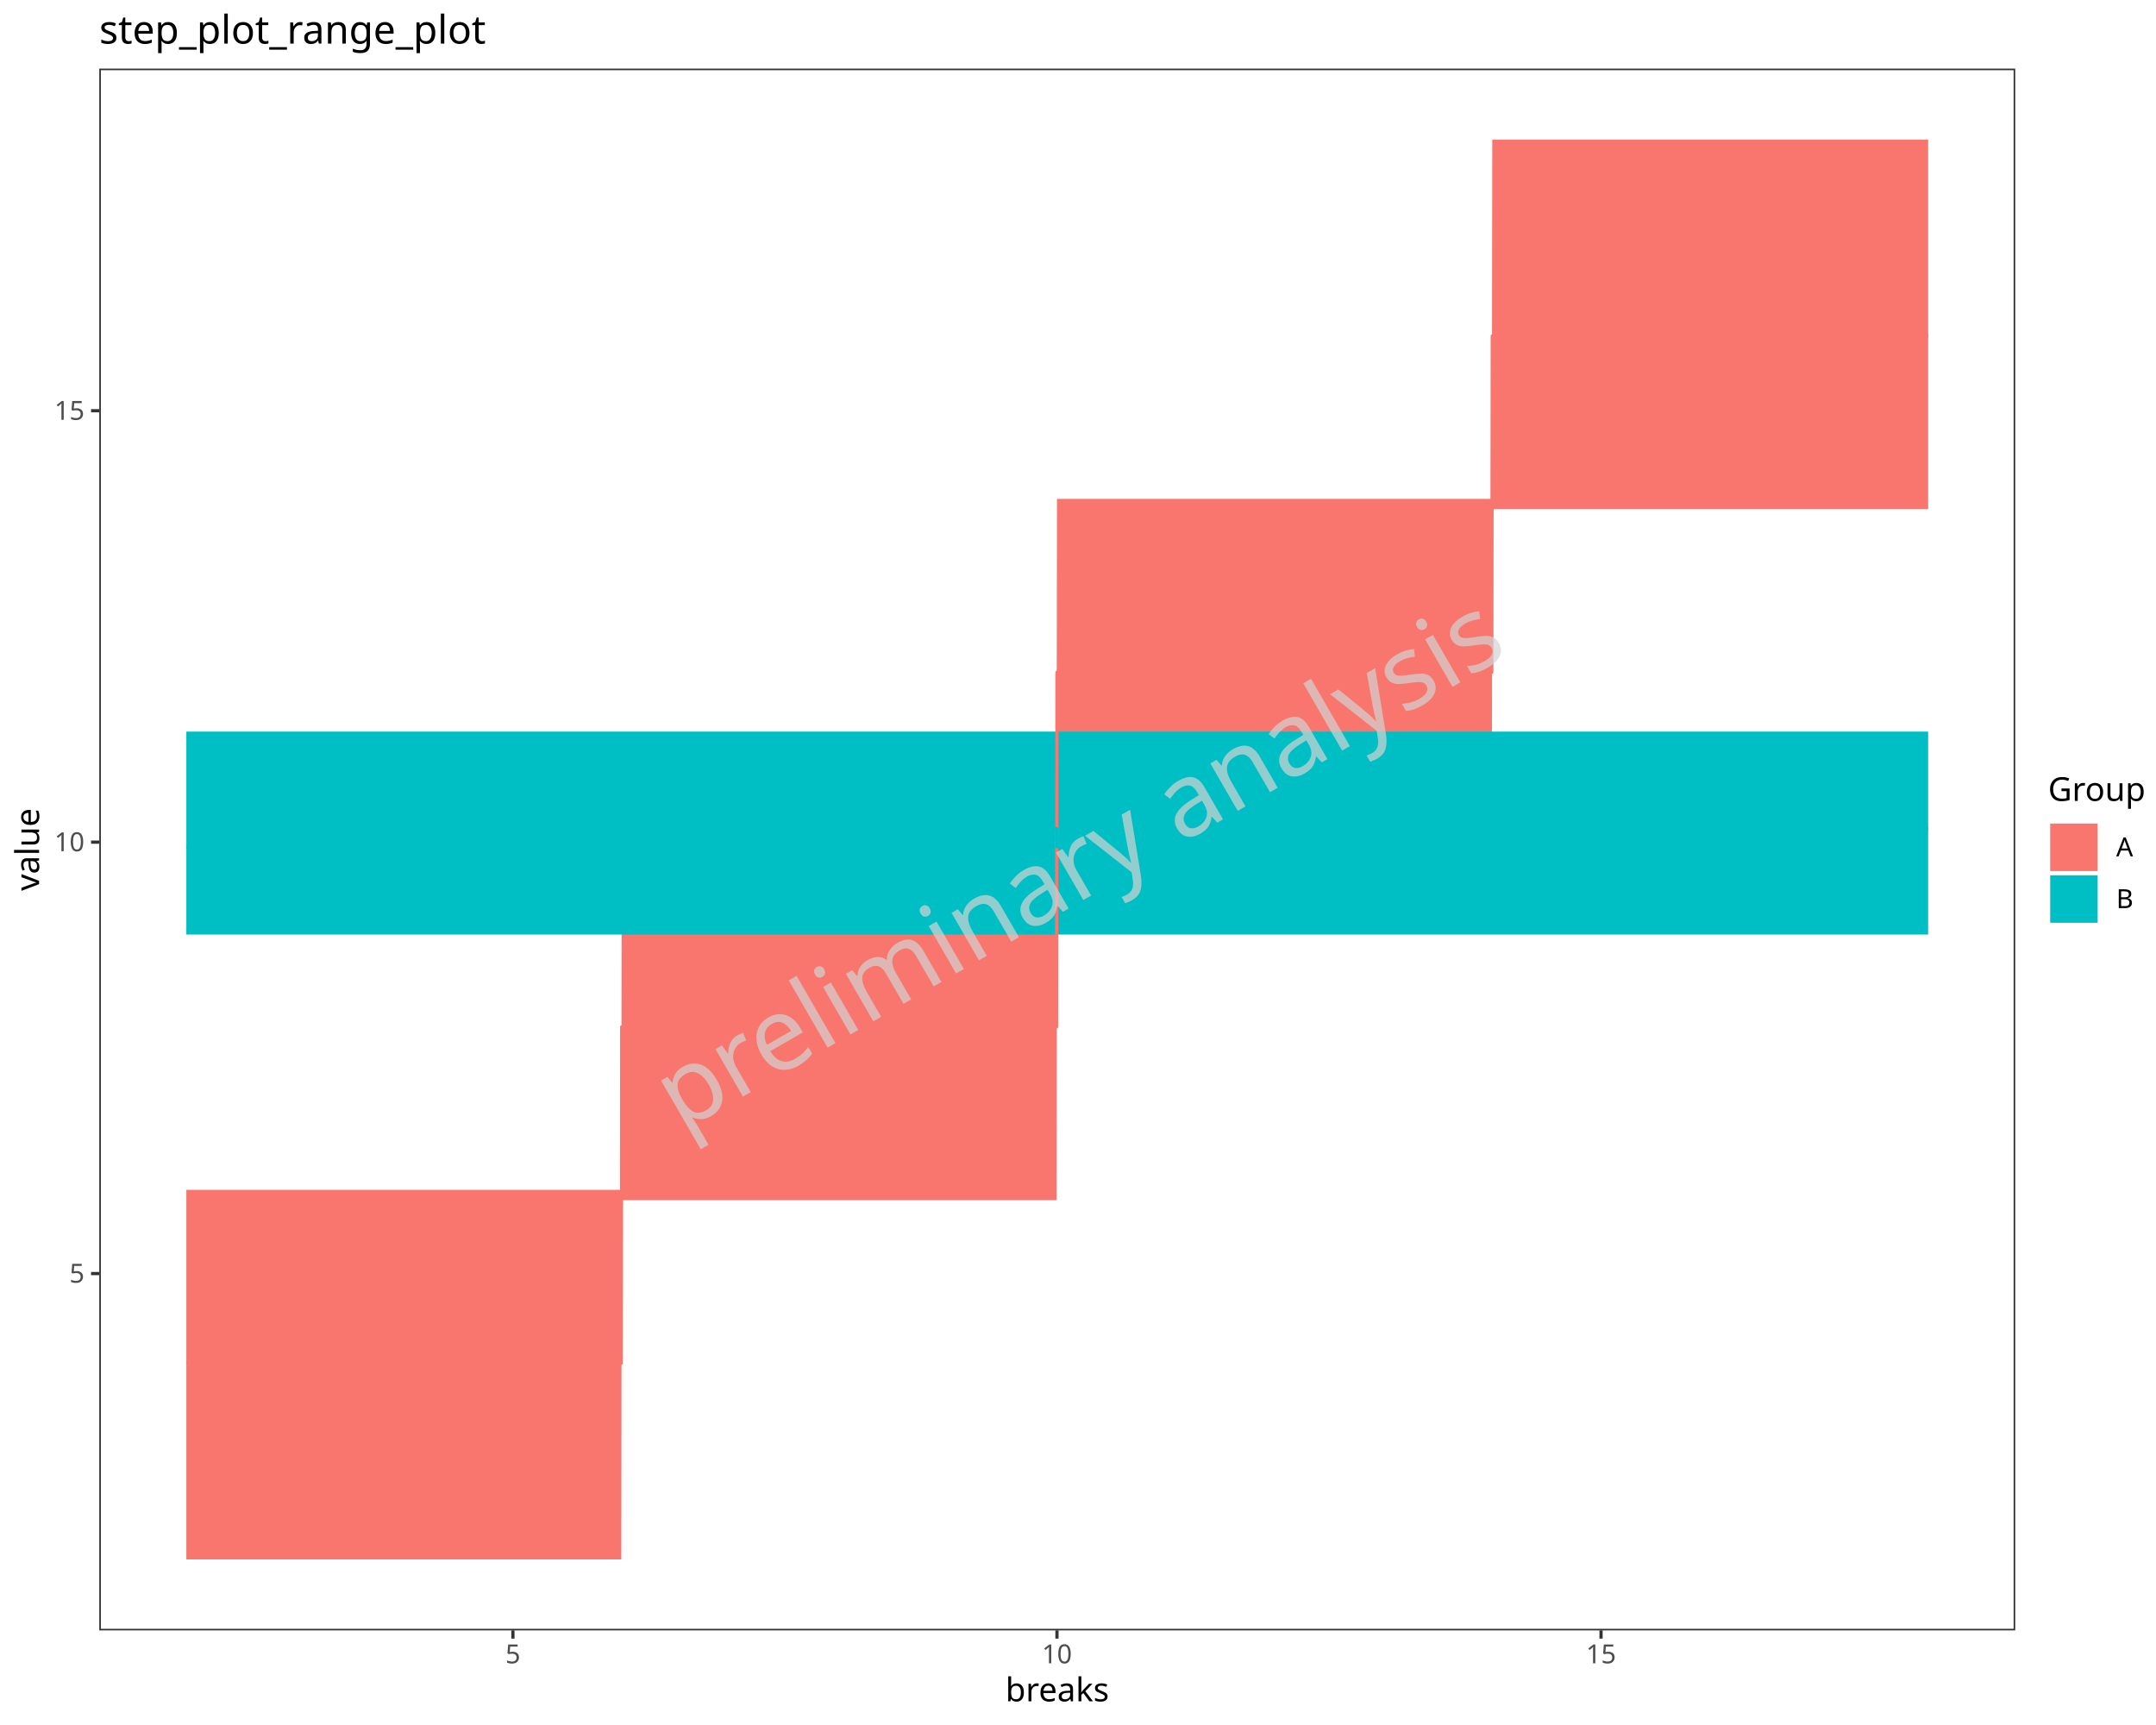
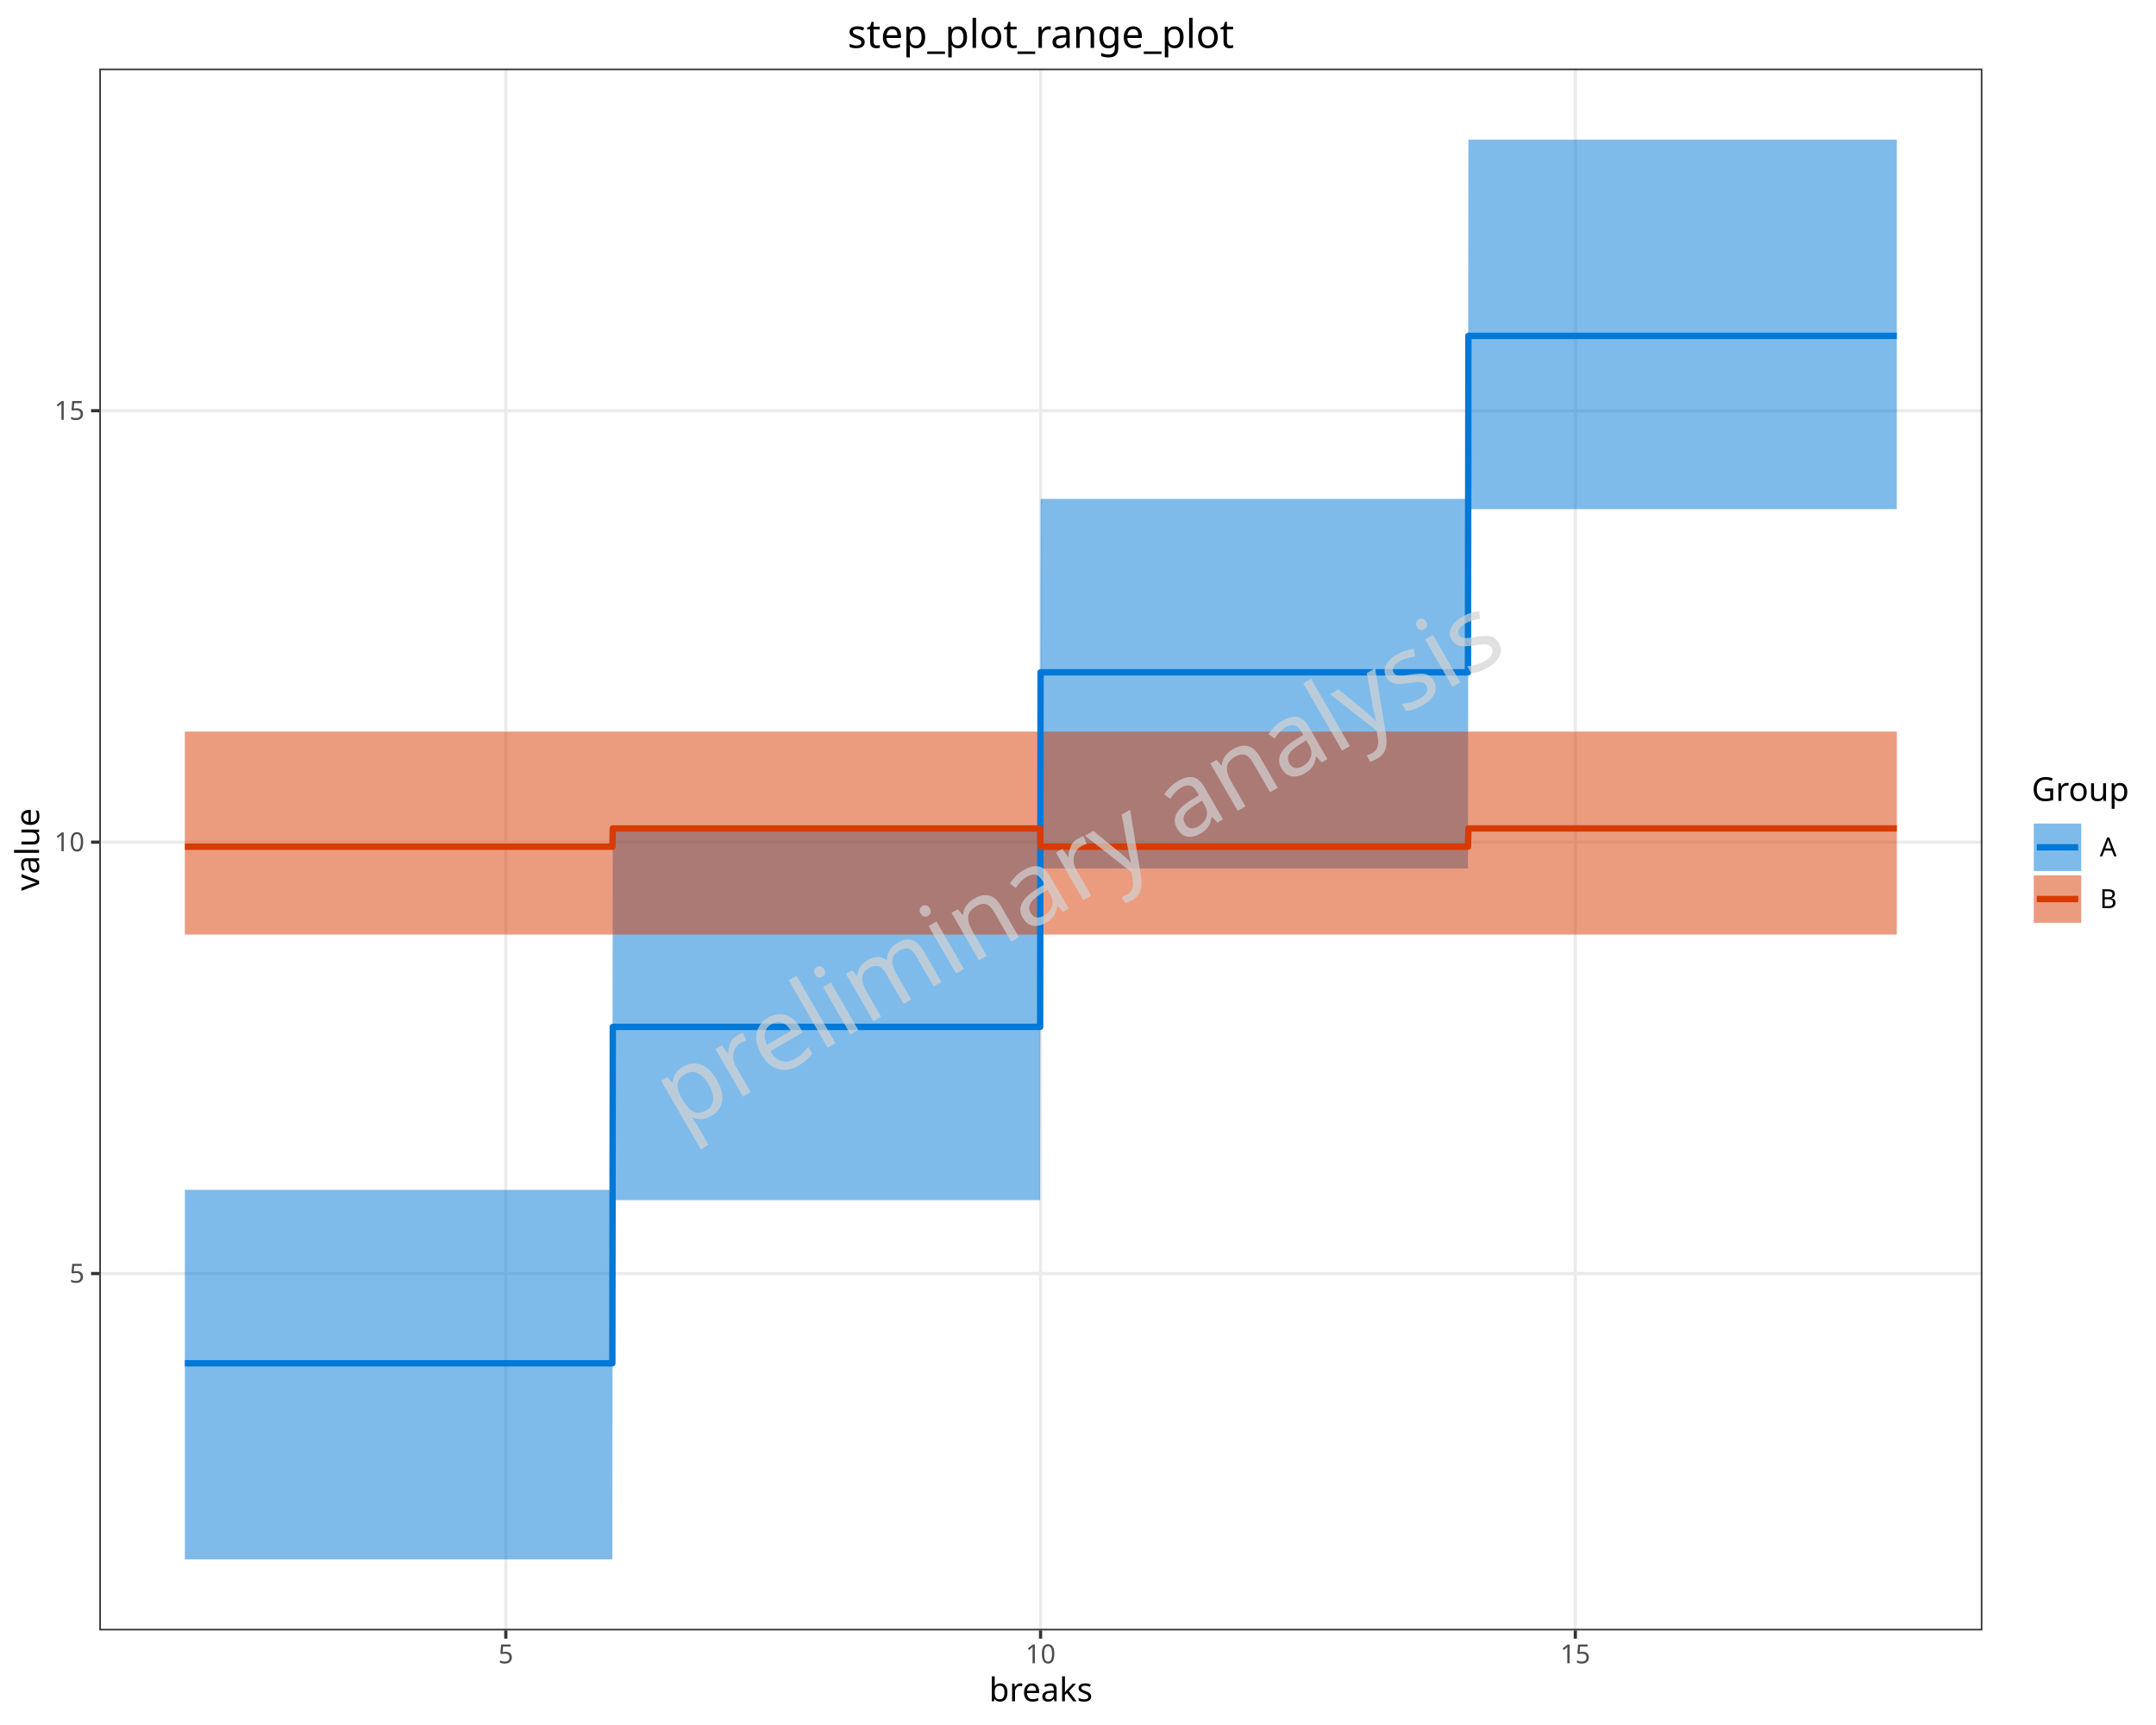
<svg xmlns="http://www.w3.org/2000/svg" class="svglite" data-engine-version="2.0" width="720.00pt" height="576.00pt" viewBox="0 0 720.00 576.00">
  <defs>
    <style type="text/css">
    .svglite line, .svglite polyline, .svglite polygon, .svglite path, .svglite rect, .svglite circle {
      fill: none;
      stroke: #000000;
      stroke-linecap: round;
      stroke-linejoin: round;
      stroke-miterlimit: 10.00;
    }
  </style>
  </defs>
  <rect width="100%" height="100%" style="stroke: none; fill: #FFFFFF;" />
  <defs>
    <clipPath id="cpMC4wMHw3MjAuMDB8MC4wMHw1NzYuMDA=">
      <rect x="0.00" y="0.00" width="720.00" height="576.00" />
    </clipPath>
  </defs>
  <g clip-path="url(#cpMC4wMHw3MjAuMDB8MC4wMHw1NzYuMDA=)">
    <rect x="0" y="0.00" width="720.00" height="576.00" style="stroke-width: 1.07; stroke: #FFFFFF; fill: #FFFFFF;" />
  </g>
  <defs>
-     <clipPath id="cpMzMuMTV8NjcyLjk5fDIyLjkwfDU0NC40Mg==">
-       <rect x="33.15" y="22.90" width="639.84" height="521.51" />
+     <clipPath id="cpMzMuMTV8NjYyLjAzfDIyLjkwfDU0NC40Mg==">
+       <rect x="33.15" y="22.90" width="628.88" height="521.51" />
    </clipPath>
  </defs>
-   <g clip-path="url(#cpMzMuMTV8NjcyLjk5fDIyLjkwfDU0NC40Mg==)">
-     <rect x="33.15" y="22.90" width="639.84" height="521.51" style="stroke-width: 1.07; stroke: none; fill: #FFFFFF;" />
-     <polygon points="62.23,397.30 207.48,397.30 207.62,277.33 352.83,277.33 352.98,166.58 498.19,166.58 498.34,46.61 643.91,46.61 643.91,170.02 498.34,170.02 498.19,289.99 352.98,289.99 352.83,400.74 207.62,400.74 207.48,520.71 62.23,520.71 " style="stroke-width: 0.00; stroke: none; stroke-linecap: butt; fill: #F8766D;" />
-     <polyline points="62.23,397.30 207.48,397.30 207.62,277.33 352.83,277.33 352.98,166.58 498.19,166.58 498.34,46.61 643.91,46.61 " style="stroke-width: 1.07; stroke: none; stroke-linecap: butt;" />
-     <polyline points="643.91,170.02 498.34,170.02 498.19,289.99 352.98,289.99 352.83,400.74 207.62,400.74 207.48,520.71 62.23,520.71 " style="stroke-width: 1.07; stroke: none; stroke-linecap: butt;" />
-     <polygon points="62.23,244.29 207.48,244.29 207.62,244.29 352.83,244.29 352.98,244.29 498.19,244.29 498.34,244.29 643.91,244.29 643.91,312.06 498.34,312.06 498.19,312.06 352.98,312.06 352.83,312.06 207.62,312.06 207.48,312.06 62.23,312.06 " style="stroke-width: 0.00; stroke: none; stroke-linecap: butt; fill: #00BFC4;" />
-     <polyline points="62.23,244.29 207.48,244.29 207.62,244.29 352.83,244.29 352.98,244.29 498.19,244.29 498.34,244.29 643.91,244.29 " style="stroke-width: 1.07; stroke: none; stroke-linecap: butt;" />
-     <polyline points="643.91,312.06 498.34,312.06 498.19,312.06 352.98,312.06 352.83,312.06 207.62,312.06 207.48,312.06 62.23,312.06 " style="stroke-width: 1.07; stroke: none; stroke-linecap: butt;" />
-     <polyline points="62.23,455.22 207.48,455.22 207.62,342.88 352.83,342.88 352.98,224.50 498.19,224.50 498.34,112.16 643.91,112.16 " style="stroke-width: 1.07; stroke: #F8766D; stroke-linecap: butt;" />
-     <polyline points="62.23,282.73 207.48,282.73 207.62,276.63 352.83,276.63 352.98,282.73 498.19,282.73 498.34,276.63 643.91,276.63 " style="stroke-width: 1.07; stroke: #00BFC4; stroke-linecap: butt;" />
-     <rect x="33.15" y="22.90" width="639.84" height="521.51" style="stroke-width: 1.07; stroke: #333333;" />
+   <g clip-path="url(#cpMzMuMTV8NjYyLjAzfDIyLjkwfDU0NC40Mg==)">
+     <rect x="33.15" y="22.90" width="628.88" height="521.51" style="stroke-width: 1.07; stroke: none; fill: #FFFFFF;" />
+     <polyline points="33.15,425.26 662.03,425.26 " style="stroke-width: 1.07; stroke: #EBEBEB; stroke-linecap: butt;" />
+     <polyline points="33.15,281.21 662.03,281.21 " style="stroke-width: 1.07; stroke: #EBEBEB; stroke-linecap: butt;" />
+     <polyline points="33.15,137.15 662.03,137.15 " style="stroke-width: 1.07; stroke: #EBEBEB; stroke-linecap: butt;" />
+     <polyline points="168.92,544.42 168.92,22.90 " style="stroke-width: 1.07; stroke: #EBEBEB; stroke-linecap: butt;" />
+     <polyline points="347.50,544.42 347.50,22.90 " style="stroke-width: 1.07; stroke: #EBEBEB; stroke-linecap: butt;" />
+     <polyline points="526.08,544.42 526.08,22.90 " style="stroke-width: 1.07; stroke: #EBEBEB; stroke-linecap: butt;" />
+     <polygon points="61.73,397.30 204.49,397.30 204.64,277.33 347.36,277.33 347.50,166.58 490.23,166.58 490.37,46.61 633.45,46.61 633.45,170.02 490.37,170.02 490.23,289.99 347.50,289.99 347.36,400.74 204.64,400.74 204.49,520.71 61.73,520.71 " style="stroke-width: 0.00; stroke: none; stroke-linecap: butt; fill: #0078D7; fill-opacity: 0.50;" />
+     <polyline points="61.73,397.30 204.49,397.30 204.64,277.33 347.36,277.33 347.50,166.58 490.23,166.58 490.37,46.61 633.45,46.61 " style="stroke-width: 1.07; stroke: none; stroke-linecap: butt;" />
+     <polyline points="633.45,170.02 490.37,170.02 490.23,289.99 347.50,289.99 347.36,400.74 204.64,400.74 204.49,520.71 61.73,520.71 " style="stroke-width: 1.07; stroke: none; stroke-linecap: butt;" />
+     <polygon points="61.73,244.29 204.49,244.29 204.64,244.29 347.36,244.29 347.50,244.29 490.23,244.29 490.37,244.29 633.45,244.29 633.45,312.06 490.37,312.06 490.23,312.06 347.50,312.06 347.36,312.06 204.64,312.06 204.49,312.06 61.73,312.06 " style="stroke-width: 0.00; stroke: none; stroke-linecap: butt; fill: #D83B01; fill-opacity: 0.50;" />
+     <polyline points="61.73,244.29 204.49,244.29 204.64,244.29 347.36,244.29 347.50,244.29 490.23,244.29 490.37,244.29 633.45,244.29 " style="stroke-width: 1.07; stroke: none; stroke-linecap: butt;" />
+     <polyline points="633.45,312.06 490.37,312.06 490.23,312.06 347.50,312.06 347.36,312.06 204.64,312.06 204.49,312.06 61.73,312.06 " style="stroke-width: 1.07; stroke: none; stroke-linecap: butt;" />
+     <polyline points="61.73,455.22 204.49,455.22 204.64,342.88 347.36,342.88 347.50,224.50 490.23,224.50 490.37,112.16 633.45,112.16 " style="stroke-width: 2.13; stroke: #0078D7; stroke-linecap: butt;" />
+     <polyline points="61.73,282.73 204.49,282.73 204.64,276.63 347.36,276.63 347.50,282.73 490.23,282.73 490.37,276.63 633.45,276.63 " style="stroke-width: 2.13; stroke: #D83B01; stroke-linecap: butt;" />
+     <rect x="33.15" y="22.90" width="628.88" height="521.51" style="stroke-width: 1.07; stroke: #333333;" />
  </g>
  <g clip-path="url(#cpMC4wMHw3MjAuMDB8MC4wMHw1NzYuMDA=)">
    <text x="28.22" y="428.29" text-anchor="end" style="font-size: 8.80px; fill: #4D4D4D; font-family: sans;" textLength="4.89px" lengthAdjust="spacingAndGlyphs">5</text>
    <text x="28.22" y="284.24" text-anchor="end" style="font-size: 8.80px; fill: #4D4D4D; font-family: sans;" textLength="9.79px" lengthAdjust="spacingAndGlyphs">10</text>
    <text x="28.22" y="140.18" text-anchor="end" style="font-size: 8.80px; fill: #4D4D4D; font-family: sans;" textLength="9.79px" lengthAdjust="spacingAndGlyphs">15</text>
    <polyline points="30.41,425.26 33.15,425.26 " style="stroke-width: 1.07; stroke: #333333; stroke-linecap: butt;" />
    <polyline points="30.41,281.21 33.15,281.21 " style="stroke-width: 1.07; stroke: #333333; stroke-linecap: butt;" />
    <polyline points="30.41,137.15 33.15,137.15 " style="stroke-width: 1.07; stroke: #333333; stroke-linecap: butt;" />
-     <polyline points="171.29,547.16 171.29,544.42 " style="stroke-width: 1.07; stroke: #333333; stroke-linecap: butt;" />
-     <polyline points="352.98,547.16 352.98,544.42 " style="stroke-width: 1.07; stroke: #333333; stroke-linecap: butt;" />
-     <polyline points="534.67,547.16 534.67,544.42 " style="stroke-width: 1.07; stroke: #333333; stroke-linecap: butt;" />
-     <text x="171.29" y="555.40" text-anchor="middle" style="font-size: 8.80px; fill: #4D4D4D; font-family: sans;" textLength="4.89px" lengthAdjust="spacingAndGlyphs">5</text>
-     <text x="352.98" y="555.40" text-anchor="middle" style="font-size: 8.80px; fill: #4D4D4D; font-family: sans;" textLength="9.79px" lengthAdjust="spacingAndGlyphs">10</text>
-     <text x="534.67" y="555.40" text-anchor="middle" style="font-size: 8.80px; fill: #4D4D4D; font-family: sans;" textLength="9.79px" lengthAdjust="spacingAndGlyphs">15</text>
-     <text x="353.07" y="568.10" text-anchor="middle" style="font-size: 11.00px; font-family: sans;" textLength="33.03px" lengthAdjust="spacingAndGlyphs">breaks</text>
+     <polyline points="168.92,547.16 168.92,544.42 " style="stroke-width: 1.07; stroke: #333333; stroke-linecap: butt;" />
+     <polyline points="347.50,547.16 347.50,544.42 " style="stroke-width: 1.07; stroke: #333333; stroke-linecap: butt;" />
+     <polyline points="526.08,547.16 526.08,544.42 " style="stroke-width: 1.07; stroke: #333333; stroke-linecap: butt;" />
+     <text x="168.92" y="555.40" text-anchor="middle" style="font-size: 8.80px; fill: #4D4D4D; font-family: sans;" textLength="4.89px" lengthAdjust="spacingAndGlyphs">5</text>
+     <text x="347.50" y="555.40" text-anchor="middle" style="font-size: 8.80px; fill: #4D4D4D; font-family: sans;" textLength="9.79px" lengthAdjust="spacingAndGlyphs">10</text>
+     <text x="526.08" y="555.40" text-anchor="middle" style="font-size: 8.80px; fill: #4D4D4D; font-family: sans;" textLength="9.79px" lengthAdjust="spacingAndGlyphs">15</text>
+     <text x="347.59" y="568.10" text-anchor="middle" style="font-size: 11.00px; font-family: sans;" textLength="33.03px" lengthAdjust="spacingAndGlyphs">breaks</text>
    <text transform="translate(13.05,283.66) rotate(-90)" text-anchor="middle" style="font-size: 11.00px; font-family: sans;" textLength="26.30px" lengthAdjust="spacingAndGlyphs">value</text>
-     <rect x="683.95" y="258.48" width="30.57" height="50.36" style="stroke-width: 1.07; stroke: none; fill: #FFFFFF;" />
-     <text x="683.95" y="267.43" style="font-size: 11.00px; font-family: sans;" textLength="30.58px" lengthAdjust="spacingAndGlyphs">Group</text>
-     <rect x="683.95" y="274.28" width="17.28" height="17.28" style="stroke-width: 1.07; stroke: none; fill: #FFFFFF;" />
-     <rect x="684.66" y="274.99" width="15.86" height="15.86" style="stroke-width: 1.07; stroke: none; stroke-linecap: butt; stroke-linejoin: miter; fill: #F8766D;" />
-     <line x1="685.68" y1="282.92" x2="699.50" y2="282.92" style="stroke-width: 1.07; stroke: #F8766D; stroke-linecap: butt;" />
-     <rect x="683.95" y="291.56" width="17.28" height="17.28" style="stroke-width: 1.07; stroke: none; fill: #FFFFFF;" />
-     <rect x="684.66" y="292.27" width="15.86" height="15.86" style="stroke-width: 1.07; stroke: none; stroke-linecap: butt; stroke-linejoin: miter; fill: #00BFC4;" />
-     <line x1="685.68" y1="300.20" x2="699.50" y2="300.20" style="stroke-width: 1.07; stroke: #00BFC4; stroke-linecap: butt;" />
-     <text x="706.71" y="285.95" style="font-size: 8.80px; font-family: sans;" textLength="5.87px" lengthAdjust="spacingAndGlyphs">A</text>
-     <text x="706.71" y="303.23" style="font-size: 8.80px; font-family: sans;" textLength="5.87px" lengthAdjust="spacingAndGlyphs">B</text>
-     <text x="33.15" y="14.56" style="font-size: 13.20px; font-family: sans;" textLength="123.31px" lengthAdjust="spacingAndGlyphs">step_plot_range_plot</text>
+     <rect x="672.99" y="253.00" width="41.53" height="61.32" style="stroke-width: 1.07; stroke: none; fill: #FFFFFF;" />
+     <text x="678.47" y="267.43" style="font-size: 11.00px; font-family: sans;" textLength="30.58px" lengthAdjust="spacingAndGlyphs">Group</text>
+     <rect x="678.47" y="274.28" width="17.28" height="17.28" style="stroke-width: 1.07; stroke: none; fill: #FFFFFF;" />
+     <rect x="679.18" y="274.99" width="15.86" height="15.86" style="stroke-width: 1.07; stroke: none; stroke-linecap: butt; stroke-linejoin: miter; fill: #0078D7; fill-opacity: 0.50;" />
+     <line x1="680.20" y1="282.92" x2="694.02" y2="282.92" style="stroke-width: 2.13; stroke: #0078D7; stroke-linecap: butt;" />
+     <rect x="678.47" y="291.56" width="17.28" height="17.28" style="stroke-width: 1.07; stroke: none; fill: #FFFFFF;" />
+     <rect x="679.18" y="292.27" width="15.86" height="15.86" style="stroke-width: 1.07; stroke: none; stroke-linecap: butt; stroke-linejoin: miter; fill: #D83B01; fill-opacity: 0.50;" />
+     <line x1="680.20" y1="300.20" x2="694.02" y2="300.20" style="stroke-width: 2.13; stroke: #D83B01; stroke-linecap: butt;" />
+     <text x="701.23" y="285.95" style="font-size: 8.80px; font-family: sans;" textLength="5.87px" lengthAdjust="spacingAndGlyphs">A</text>
+     <text x="701.23" y="303.23" style="font-size: 8.80px; font-family: sans;" textLength="5.87px" lengthAdjust="spacingAndGlyphs">B</text>
+     <text x="347.59" y="15.99" text-anchor="middle" style="font-size: 13.20px; font-family: sans;" textLength="123.31px" lengthAdjust="spacingAndGlyphs">step_plot_range_plot</text>
    <text transform="translate(365.87,298.17) rotate(-30)" text-anchor="middle" style="font-size: 34.14px; fill: #D3D3D3; fill-opacity: 0.70; font-family: sans;" textLength="299.85px" lengthAdjust="spacingAndGlyphs">preliminary analysis</text>
  </g>
</svg>
